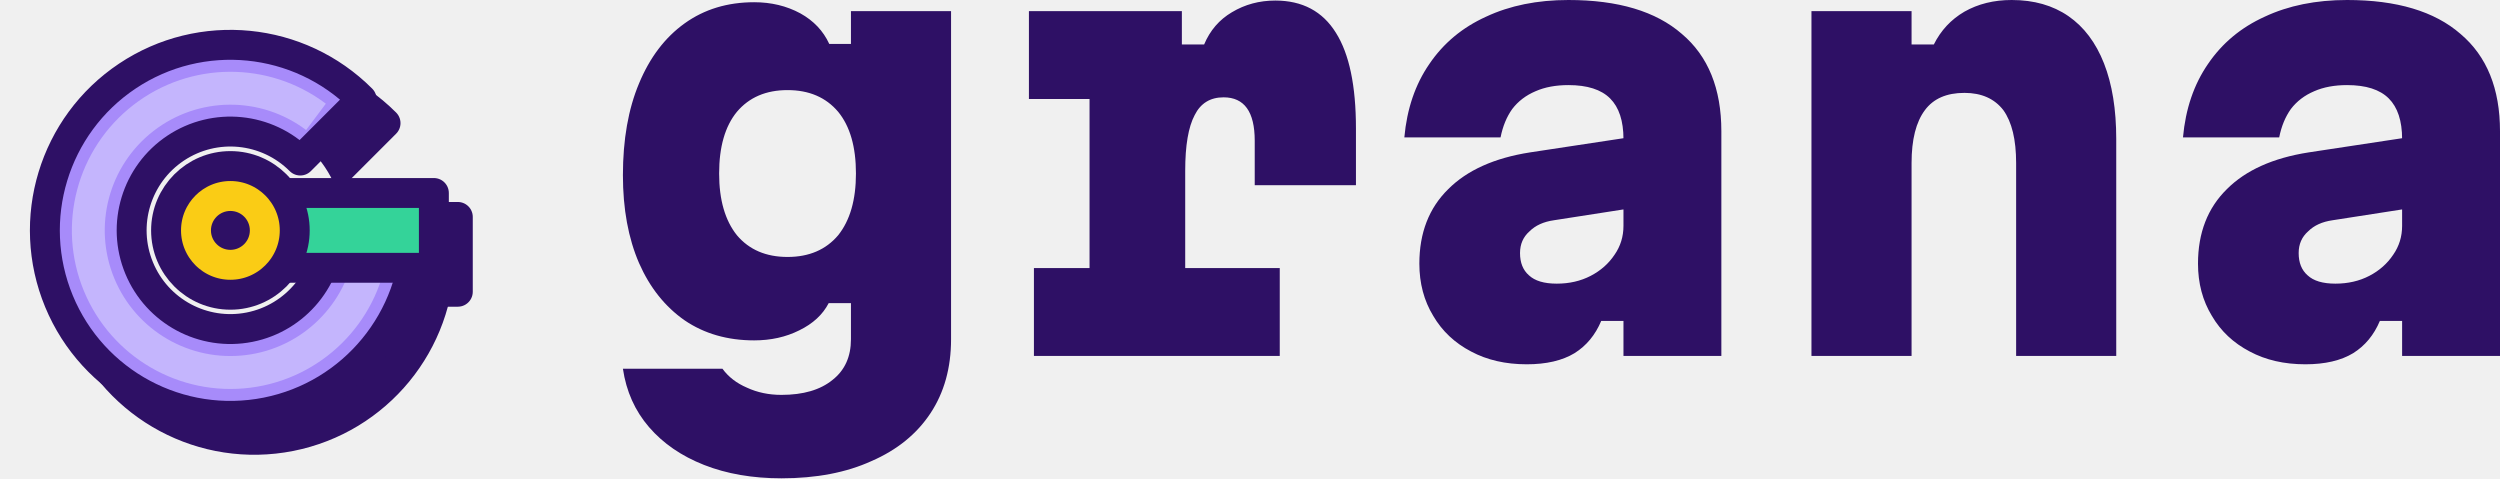
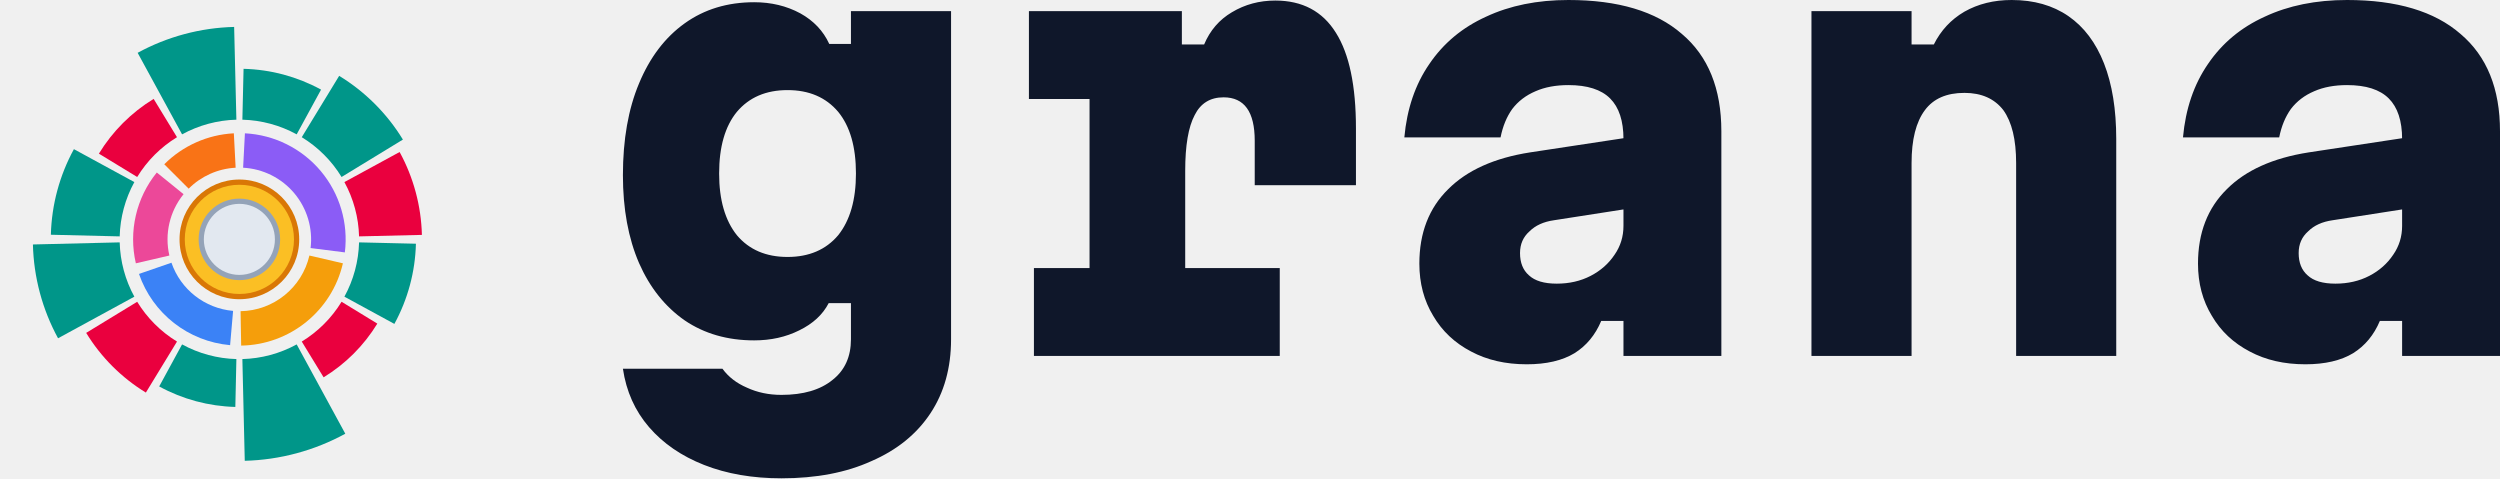
<svg xmlns="http://www.w3.org/2000/svg" viewBox="0 0 449.5 86">
  <g transform="scale(2.69)">
-     <mask id="grana-vao">
-       <rect width="32" height="32" fill="white" />
-       <circle cx="15.4" cy="15.4" r="7.6" fill="black" />
-     </mask>
-     <g mask="url(#grana-vao)">
-       <g transform="translate(1.6 1.6)" fill="#2E1065" stroke="#2E1065" stroke-width="2" stroke-linejoin="round">
-         <path d="M 27.8 15.4 A 12.4 12.4 0 1 1 24.17 6.63 L 20.07 10.73 A 6.6 6.6 0 1 0 22 15.4 Z" />
-         <path d="M 15.4 12.9 H 29 V 17.9 H 15.4 Z" />
-       </g>
-     </g>
-     <path d="M 27.8 15.4 A 12.4 12.4 0 1 1 24.17 6.63 L 20.07 10.73 A 6.6 6.6 0 1 0 22 15.4 Z" fill="#A78BFA" stroke="#2E1065" stroke-width="2" stroke-linejoin="round" />
-     <path d="M 25.9 16.88 A 10.6 10.6 0 1 1 21.78 6.93 L 20.46 8.69 A 8.4 8.4 0 1 0 23.72 16.57 Z" fill="#C4B5FD" />
-     <path d="M 15.4 12.9 H 29 V 17.9 H 15.4 Z" fill="#34D399" stroke="#2E1065" stroke-width="2" stroke-linejoin="round" />
-     <circle cx="15.4" cy="15.4" r="4.3" fill="#FACC15" stroke="#2E1065" stroke-width="2" />
-     <circle cx="15.4" cy="15.4" r="1.3" fill="#2E1065" />
+     <path d="M 16.28 4.6 A 11.4 11.4 0 0 1 21.46 5.99 L 19.83 8.98 A 8 8 0 0 0 16.2 8 Z" fill="#009689" />
+     <path d="M 22.67 5.07 A 12.8 12.8 0 0 1 26.93 9.33 L 22.83 11.83 A 8 8 0 0 0 20.17 9.17 Z" fill="#009689" />
+     <path d="M 26.71 10.16 A 12.2 12.2 0 0 1 28.2 15.7 L 24 15.8 A 8 8 0 0 0 23.02 12.17 Z" fill="#EA003E" />
+     <path d="M 27.8 16.29 A 11.8 11.8 0 0 1 26.36 21.65 L 23.02 19.83 A 8 8 0 0 0 24 16.2 Z" fill="#009689" />
+     <path d="M 25.22 21.63 A 10.8 10.8 0 0 1 21.63 25.22 L 20.17 22.83 A 8 8 0 0 0 22.83 20.17 Z" fill="#EA003E" />
+     <path d="M 23.08 28.99 A 14.8 14.8 0 0 1 16.36 30.8 L 16.2 24 A 8 8 0 0 0 19.83 23.02 Z" fill="#009689" />
+     <path d="M 15.73 27.2 A 11.2 11.2 0 0 1 10.64 25.83 L 12.17 23.02 A 8 8 0 0 0 15.8 24 Z" fill="#009689" />
+     <path d="M 9.75 26.24 A 12 12 0 0 1 5.76 22.25 L 9.17 20.17 A 8 8 0 0 0 11.83 22.83 Z" fill="#EA003E" />
+     <path d="M 3.88 22.61 A 13.8 13.8 0 0 1 2.2 16.34 L 8 16.2 A 8 8 0 0 0 8.98 19.83 Z" fill="#009689" />
+     <path d="M 3.4 15.69 A 12.6 12.6 0 0 1 4.94 9.97 L 8.98 12.17 A 8 8 0 0 0 8 15.8 Z" fill="#009689" />
+     <path d="M 6.61 10.27 A 11 11 0 0 1 10.27 6.61 L 11.83 9.17 A 8 8 0 0 0 9.17 11.83 Z" fill="#EA003E" />
+     <path d="M 9.2 3.53 A 14.2 14.2 0 0 1 15.65 1.8 L 15.8 8 A 8 8 0 0 0 12.17 8.98 Z" fill="#009689" />
+     <path d="M 16.37 8.91 A 7.1 7.1 0 0 1 23.05 16.87 L 20.76 16.58 A 4.8 4.8 0 0 0 16.25 11.21 Z" fill="#8B5CF6" />
+     <path d="M 22.92 17.6 A 7.1 7.1 0 0 1 16.12 23.1 L 16.08 20.8 A 4.8 4.8 0 0 0 20.68 17.08 Z" fill="#F59E0B" />
+     <path d="M 15.38 23.07 A 7.1 7.1 0 0 1 9.29 18.31 L 11.46 17.56 A 4.8 4.8 0 0 0 15.58 20.78 Z" fill="#3B82F6" />
+     <path d="M 9.08 17.6 A 7.1 7.1 0 0 1 10.48 11.53 L 12.27 12.98 A 4.8 4.8 0 0 0 11.32 17.08 Z" fill="#EC4899" />
+     <path d="M 10.98 10.98 A 7.1 7.1 0 0 1 15.63 8.91 L 15.75 11.21 A 4.8 4.8 0 0 0 12.61 12.61 Z" fill="#F97316" />
+     <circle cx="16" cy="16" r="4" fill="#D97706" />
+     <circle cx="16" cy="16" r="3.65" fill="#FBBF24" />
+     <circle cx="16" cy="16" r="2.55" fill="#E2E8F0" stroke="#94A3B8" stroke-width="0.35" />
  </g>
-   <path transform="translate(112 0)" fill="#2E1065" d="M59 61Q59 68.7 55.3 74.3Q51.6 79.9 44.7 82.9Q37.9 86 28.5 86Q20.7 86 14.6 83.6Q8.5 81.2 4.7 76.8Q0.9 72.4 0 66.3H17.9Q19.5 68.5 22.3 69.7Q25.1 71 28.5 71Q34.4 71 37.7 68.3Q41 65.7 41 61V54.5H37Q35.4 57.6 31.7 59.4Q28.1 61.2 23.6 61.2Q16.4 61.2 11.1 57.6Q5.8 53.9 2.9 47.3Q0 40.6 0 31.5Q0 21.9 2.9 15Q5.8 8 11.1 4.2Q16.4 0.4 23.6 0.4Q28.2 0.4 31.9 2.4Q35.5 4.4 37.1 7.9H41V2H59ZM17.3 31.2Q17.3 38.3 20.5 42.3Q23.8 46.2 29.6 46.2Q35.4 46.2 38.7 42.3Q41.9 38.3 41.9 31.2Q41.9 24 38.7 20.1Q35.4 16.2 29.6 16.2Q23.8 16.2 20.5 20.1Q17.3 24 17.3 31.2ZM73 2H100.5V8H104.5Q106.1 4.2 109.5 2.2Q113 0.1 117.3 0.1Q124.6 0.1 128.2 5.9Q131.8 11.6 131.8 23.1V33.3H113.6V25.3Q113.6 17.5 108 17.5Q104.4 17.5 102.8 20.7Q101.1 23.9 101.1 30.7V48.2H118.1V64H73.9V48.2H83.9V17.8H73ZM180.9 24.7V37.5L167.4 39.6Q164.6 40 163 41.6Q161.3 43.1 161.3 45.5Q161.3 48.1 162.9 49.5Q164.5 51 167.9 51Q171.3 51 174 49.6Q176.7 48.2 178.3 45.8Q179.9 43.5 179.9 40.6V25Q179.9 20.1 177.5 17.7Q175.1 15.3 170 15.3Q166.6 15.3 164.1 16.4Q161.5 17.5 159.9 19.6Q158.4 21.7 157.8 24.7H140.5Q141.2 17 145 11.5Q148.8 5.9 155.2 3Q161.6 0 170 0Q183.4 0 190.4 6.1Q197.5 12.1 197.5 23.6V64H179.9V57.7H175.9Q174.3 61.5 171.1 63.5Q167.8 65.5 162.5 65.5Q156.8 65.5 152.5 63.2Q148.1 60.9 145.7 56.8Q143.2 52.7 143.2 47.4Q143.2 39.1 148.4 34Q153.5 28.9 163.1 27.4ZM213.7 64V2H231.7V8H235.7Q237.6 4.2 241.2 2.1Q244.9 0 249.7 0Q255.7 0 259.9 2.9Q264.1 5.8 266.3 11.4Q268.5 17 268.5 25V64H250.5V29.3Q250.5 23 248.2 19.8Q245.8 16.7 241.2 16.7Q236.4 16.7 234.1 19.8Q231.7 23 231.7 29.3V64ZM320.9 24.7V37.5L307.4 39.6Q304.6 40 303 41.6Q301.3 43.1 301.3 45.5Q301.3 48.1 302.9 49.5Q304.5 51 307.9 51Q311.3 51 314 49.6Q316.7 48.2 318.3 45.8Q319.9 43.5 319.9 40.6V25Q319.9 20.1 317.5 17.7Q315.1 15.3 310 15.3Q306.6 15.3 304.1 16.4Q301.5 17.5 299.9 19.6Q298.4 21.7 297.8 24.7H280.5Q281.2 17 285 11.5Q288.8 5.9 295.2 3Q301.6 0 310 0Q323.4 0 330.4 6.1Q337.5 12.1 337.5 23.6V64H319.9V57.7H315.9Q314.3 61.5 311.1 63.5Q307.8 65.5 302.5 65.5Q296.8 65.5 292.5 63.2Q288.1 60.9 285.7 56.8Q283.2 52.7 283.2 47.4Q283.2 39.1 288.4 34Q293.5 28.9 303.1 27.4Z" />
+   <path transform="translate(112 0)" fill="#0F172A" d="M59 61Q59 68.7 55.3 74.3Q51.6 79.9 44.7 82.9Q37.9 86 28.5 86Q20.7 86 14.6 83.6Q8.5 81.2 4.7 76.8Q0.9 72.4 0 66.3H17.9Q19.5 68.5 22.3 69.7Q25.1 71 28.5 71Q34.4 71 37.7 68.3Q41 65.7 41 61V54.5H37Q35.4 57.6 31.7 59.4Q28.1 61.2 23.6 61.2Q16.4 61.2 11.1 57.6Q5.8 53.9 2.9 47.3Q0 40.6 0 31.5Q0 21.9 2.9 15Q5.8 8 11.1 4.2Q16.4 0.4 23.6 0.4Q28.2 0.4 31.9 2.4Q35.5 4.4 37.1 7.9H41V2H59ZM17.3 31.2Q17.3 38.3 20.5 42.3Q23.8 46.2 29.6 46.2Q35.4 46.2 38.7 42.3Q41.9 38.3 41.9 31.2Q41.9 24 38.7 20.1Q35.4 16.2 29.6 16.2Q23.8 16.2 20.5 20.1Q17.3 24 17.3 31.2ZM73 2H100.5V8H104.5Q106.1 4.2 109.5 2.2Q113 0.1 117.3 0.1Q124.6 0.1 128.2 5.9Q131.8 11.6 131.8 23.1V33.3H113.6V25.3Q113.6 17.5 108 17.5Q104.4 17.5 102.8 20.7Q101.1 23.9 101.1 30.7V48.2H118.1V64H73.9V48.2H83.9V17.8H73ZM180.9 24.7V37.5L167.4 39.6Q164.6 40 163 41.6Q161.3 43.1 161.3 45.5Q161.3 48.1 162.9 49.5Q164.5 51 167.9 51Q171.3 51 174 49.6Q176.7 48.2 178.3 45.8Q179.9 43.5 179.9 40.6V25Q179.9 20.1 177.5 17.7Q175.1 15.3 170 15.3Q166.6 15.3 164.1 16.4Q161.5 17.5 159.9 19.6Q158.4 21.7 157.8 24.7H140.5Q141.2 17 145 11.5Q148.8 5.9 155.2 3Q161.6 0 170 0Q183.4 0 190.4 6.1Q197.5 12.1 197.5 23.6V64H179.9V57.7H175.9Q174.3 61.5 171.1 63.5Q167.8 65.5 162.5 65.5Q156.8 65.5 152.5 63.2Q148.1 60.9 145.7 56.8Q143.2 52.7 143.2 47.4Q143.2 39.1 148.4 34Q153.5 28.9 163.1 27.4ZM213.7 64V2H231.7V8H235.7Q237.6 4.2 241.2 2.1Q244.9 0 249.7 0Q255.7 0 259.9 2.9Q264.1 5.8 266.3 11.4Q268.5 17 268.5 25V64H250.5V29.3Q250.5 23 248.2 19.8Q245.8 16.7 241.2 16.7Q236.4 16.7 234.1 19.8Q231.7 23 231.7 29.3V64ZM320.9 24.7V37.5L307.4 39.6Q304.6 40 303 41.6Q301.3 43.1 301.3 45.5Q301.3 48.1 302.9 49.5Q304.5 51 307.9 51Q311.3 51 314 49.6Q316.7 48.2 318.3 45.8Q319.9 43.5 319.9 40.6V25Q319.9 20.1 317.5 17.7Q315.1 15.3 310 15.3Q306.6 15.3 304.1 16.4Q301.5 17.5 299.9 19.6Q298.4 21.7 297.8 24.7H280.5Q281.2 17 285 11.5Q288.8 5.9 295.2 3Q301.6 0 310 0Q323.4 0 330.4 6.1Q337.5 12.1 337.5 23.6V64H319.9V57.7H315.9Q314.3 61.5 311.1 63.5Q307.8 65.5 302.5 65.5Q296.8 65.5 292.5 63.2Q288.1 60.9 285.7 56.8Q283.2 52.7 283.2 47.4Q283.2 39.1 288.4 34Q293.5 28.9 303.1 27.4Z" />
</svg>
